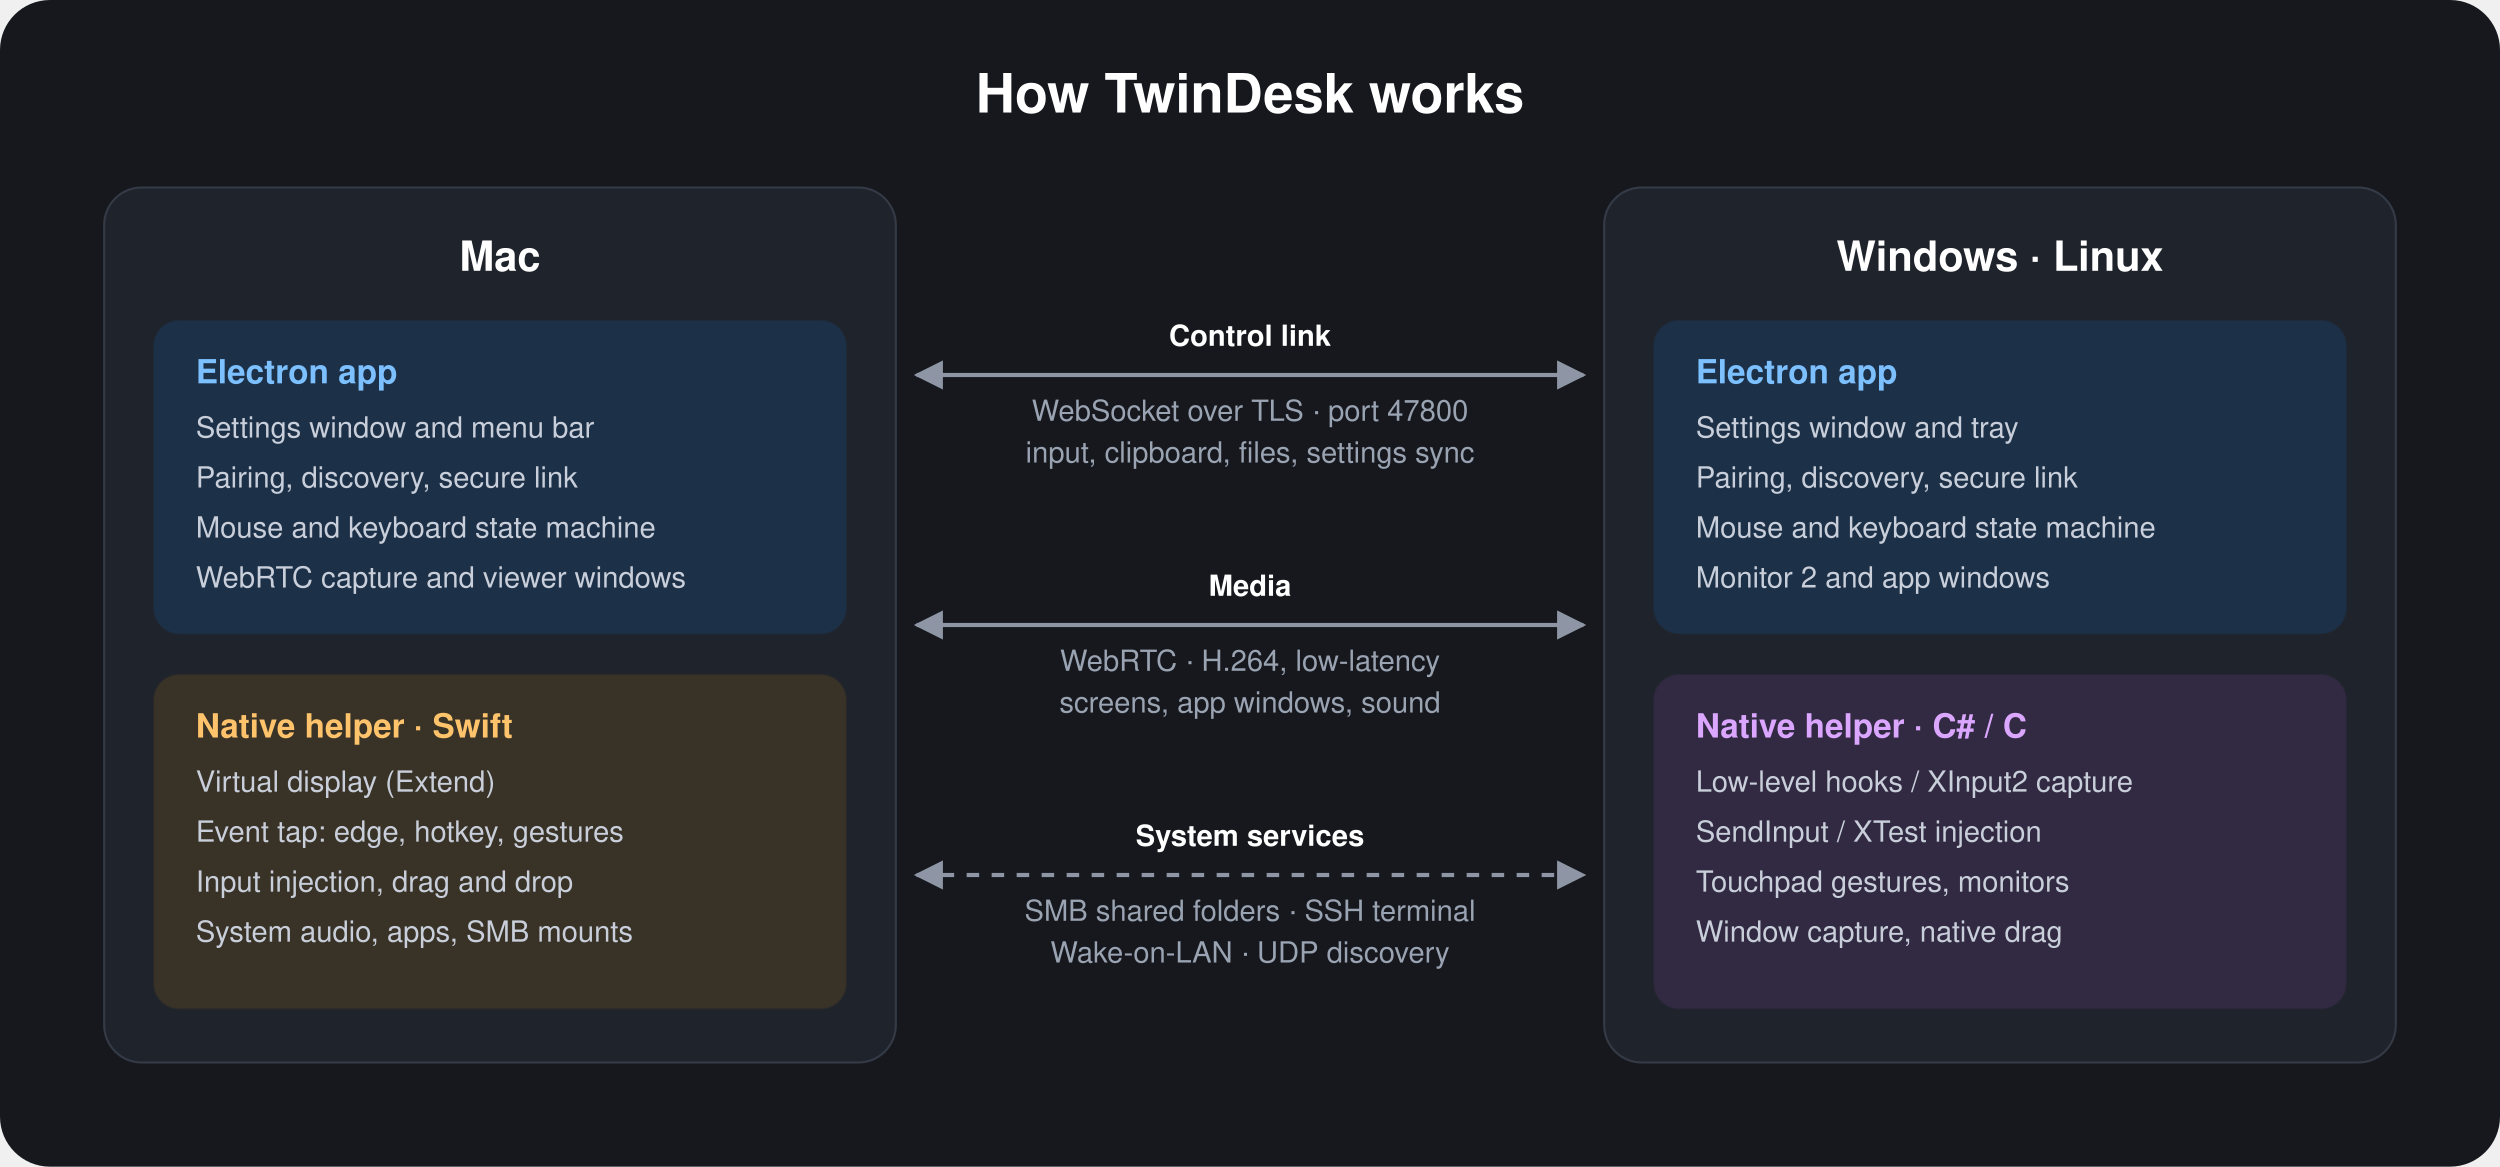
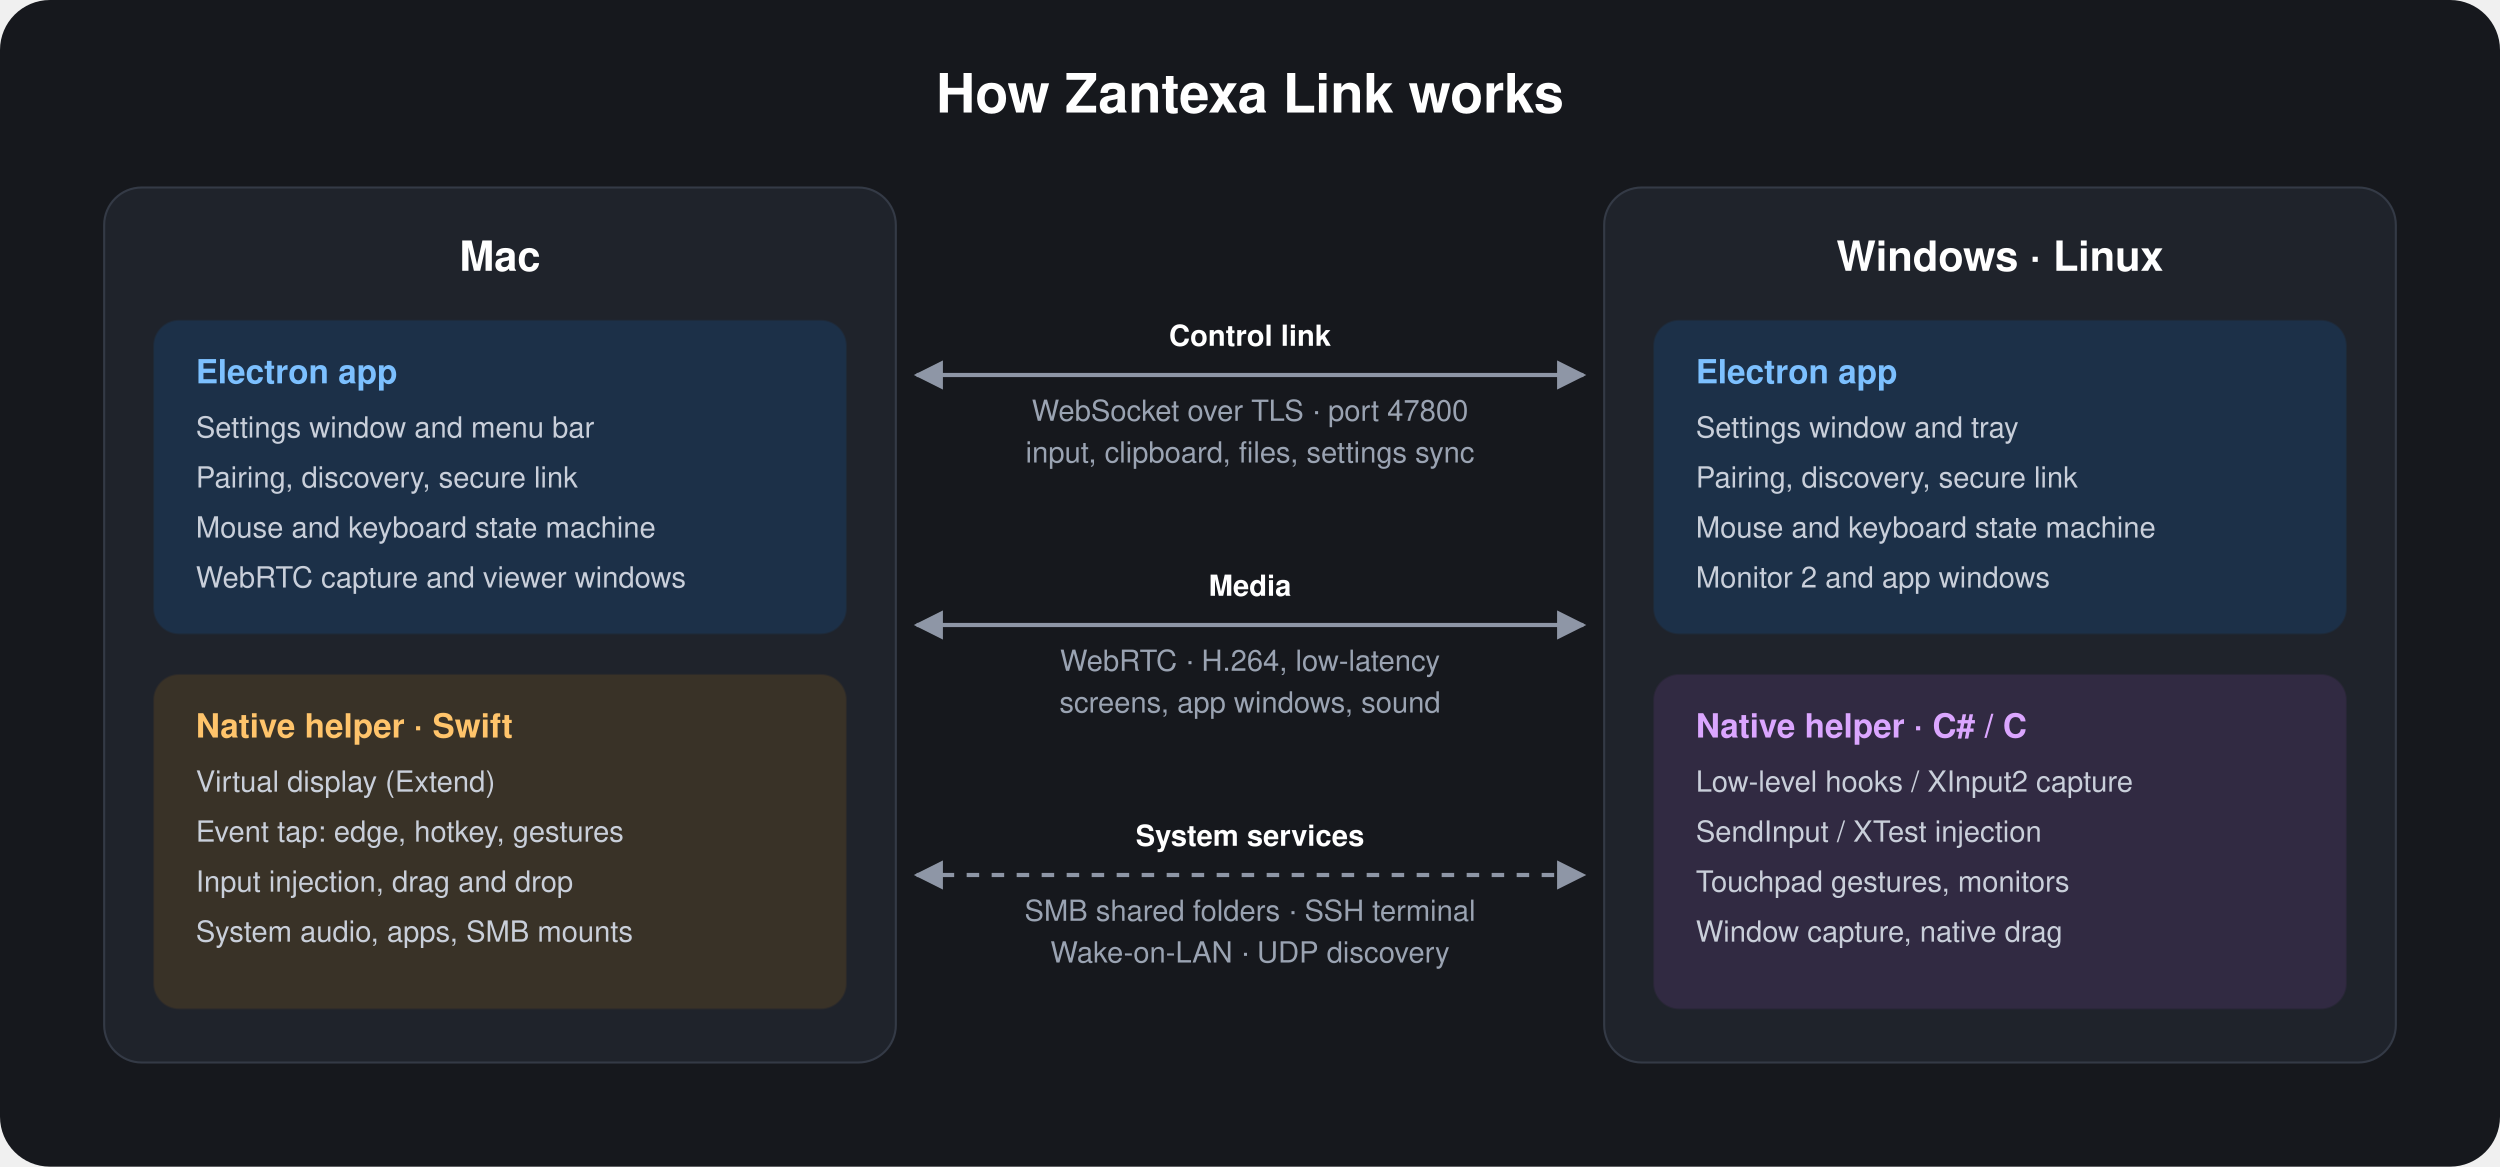
<svg xmlns="http://www.w3.org/2000/svg" viewBox="0 0 1200 560" width="1200" height="560" font-family="-apple-system, BlinkMacSystemFont, 'Segoe UI', Helvetica, Arial, sans-serif">
  <defs>
    <marker id="arr" viewBox="0 0 10 10" refX="9" refY="5" markerWidth="7" markerHeight="7" orient="auto-start-reverse">
      <path d="M0 0 L10 5 L0 10 z" fill="#8e96a6" />
    </marker>
  </defs>
  <rect width="1200" height="560" rx="24" fill="#16181d" />
-   <text x="600" y="54" text-anchor="middle" font-size="26" font-weight="700" fill="#ffffff">How TwinDesk works</text>
+   <text x="600" y="54" text-anchor="middle" font-size="26" font-weight="700" fill="#ffffff">How Zantexa Link works</text>
  <g transform="translate(50,90)">
    <rect width="380" height="420" rx="18" fill="#1f232b" stroke="#343a46" />
    <text x="190" y="40" text-anchor="middle" font-size="20" font-weight="700" fill="#fff">Mac</text>
    <rect x="24" y="64" width="332" height="150" rx="12" fill="#0a84ff" opacity="0.14" stroke="#0a84ff" stroke-opacity="0.5" />
    <text x="44" y="94" font-size="16" font-weight="700" fill="#7cc0ff">Electron app</text>
    <text x="44" y="120" font-size="14" fill="#c9cfda">Settings window and menu bar</text>
    <text x="44" y="144" font-size="14" fill="#c9cfda">Pairing, discovery, secure link</text>
    <text x="44" y="168" font-size="14" fill="#c9cfda">Mouse and keyboard state machine</text>
    <text x="44" y="192" font-size="14" fill="#c9cfda">WebRTC capture and viewer windows</text>
    <rect x="24" y="234" width="332" height="160" rx="12" fill="#ff9f0a" opacity="0.12" stroke="#ff9f0a" stroke-opacity="0.5" />
    <text x="44" y="264" font-size="16" font-weight="700" fill="#ffc46b">Native helper · Swift</text>
    <text x="44" y="290" font-size="14" fill="#c9cfda">Virtual display (Extend)</text>
    <text x="44" y="314" font-size="14" fill="#c9cfda">Event tap: edge, hotkey, gestures</text>
    <text x="44" y="338" font-size="14" fill="#c9cfda">Input injection, drag and drop</text>
    <text x="44" y="362" font-size="14" fill="#c9cfda">System audio, apps, SMB mounts</text>
  </g>
  <g transform="translate(770,90)">
    <rect width="380" height="420" rx="18" fill="#1f232b" stroke="#343a46" />
    <text x="190" y="40" text-anchor="middle" font-size="20" font-weight="700" fill="#fff">Windows · Linux</text>
    <rect x="24" y="64" width="332" height="150" rx="12" fill="#0a84ff" opacity="0.14" stroke="#0a84ff" stroke-opacity="0.5" />
    <text x="44" y="94" font-size="16" font-weight="700" fill="#7cc0ff">Electron app</text>
    <text x="44" y="120" font-size="14" fill="#c9cfda">Settings window and tray</text>
    <text x="44" y="144" font-size="14" fill="#c9cfda">Pairing, discovery, secure link</text>
    <text x="44" y="168" font-size="14" fill="#c9cfda">Mouse and keyboard state machine</text>
    <text x="44" y="192" font-size="14" fill="#c9cfda">Monitor 2 and app windows</text>
    <rect x="24" y="234" width="332" height="160" rx="12" fill="#bf5af2" opacity="0.12" stroke="#bf5af2" stroke-opacity="0.5" />
    <text x="44" y="264" font-size="16" font-weight="700" fill="#dba6ff">Native helper · C# / C</text>
    <text x="44" y="290" font-size="14" fill="#c9cfda">Low-level hooks / XInput2 capture</text>
    <text x="44" y="314" font-size="14" fill="#c9cfda">SendInput / XTest injection</text>
    <text x="44" y="338" font-size="14" fill="#c9cfda">Touchpad gestures, monitors</text>
    <text x="44" y="362" font-size="14" fill="#c9cfda">Window capture, native drag</text>
  </g>
  <g font-size="14" text-anchor="middle">
    <line x1="440" y1="180" x2="760" y2="180" stroke="#8e96a6" stroke-width="2" marker-start="url(#arr)" marker-end="url(#arr)" />
    <text x="600" y="166" font-weight="700" fill="#ffffff">Control link</text>
    <text x="600" y="202" fill="#9aa3b2">WebSocket over TLS · port 47800</text>
    <text x="600" y="222" fill="#9aa3b2">input, clipboard, files, settings sync</text>
    <line x1="440" y1="300" x2="760" y2="300" stroke="#8e96a6" stroke-width="2" marker-start="url(#arr)" marker-end="url(#arr)" />
    <text x="600" y="286" font-weight="700" fill="#ffffff">Media</text>
    <text x="600" y="322" fill="#9aa3b2">WebRTC · H.264, low-latency</text>
    <text x="600" y="342" fill="#9aa3b2">screens, app windows, sound</text>
    <line x1="440" y1="420" x2="760" y2="420" stroke="#8e96a6" stroke-width="2" stroke-dasharray="6 6" marker-start="url(#arr)" marker-end="url(#arr)" />
    <text x="600" y="406" font-weight="700" fill="#ffffff">System services</text>
    <text x="600" y="442" fill="#9aa3b2">SMB shared folders · SSH terminal</text>
    <text x="600" y="462" fill="#9aa3b2">Wake-on-LAN · UDP discovery</text>
  </g>
</svg>
